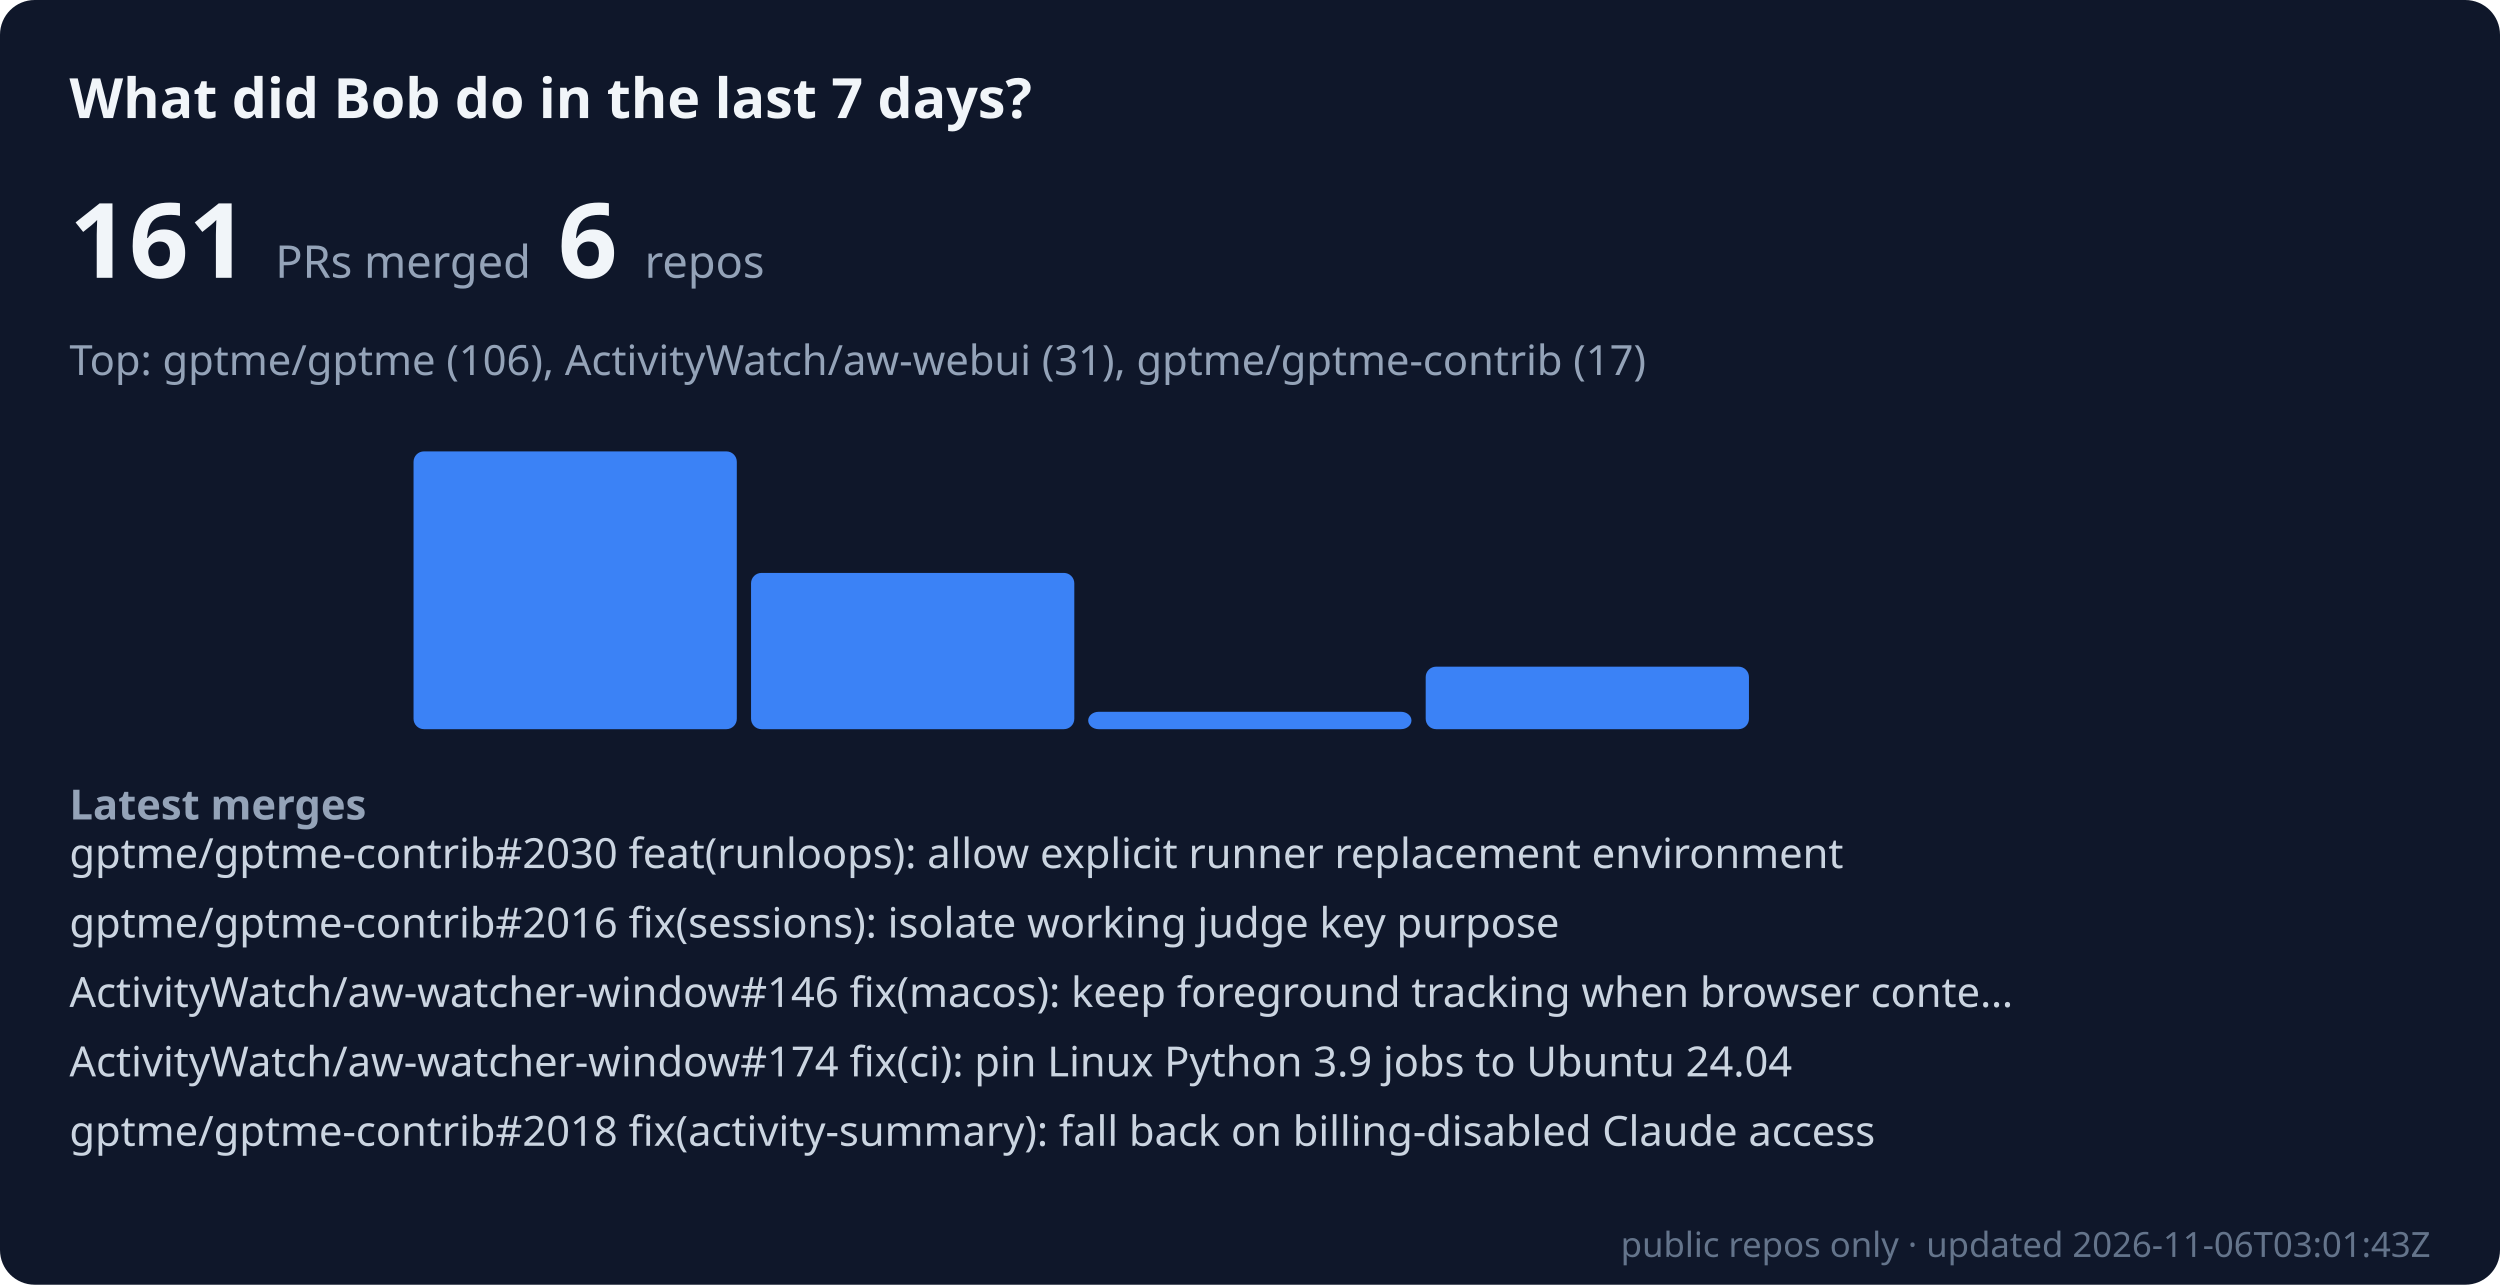
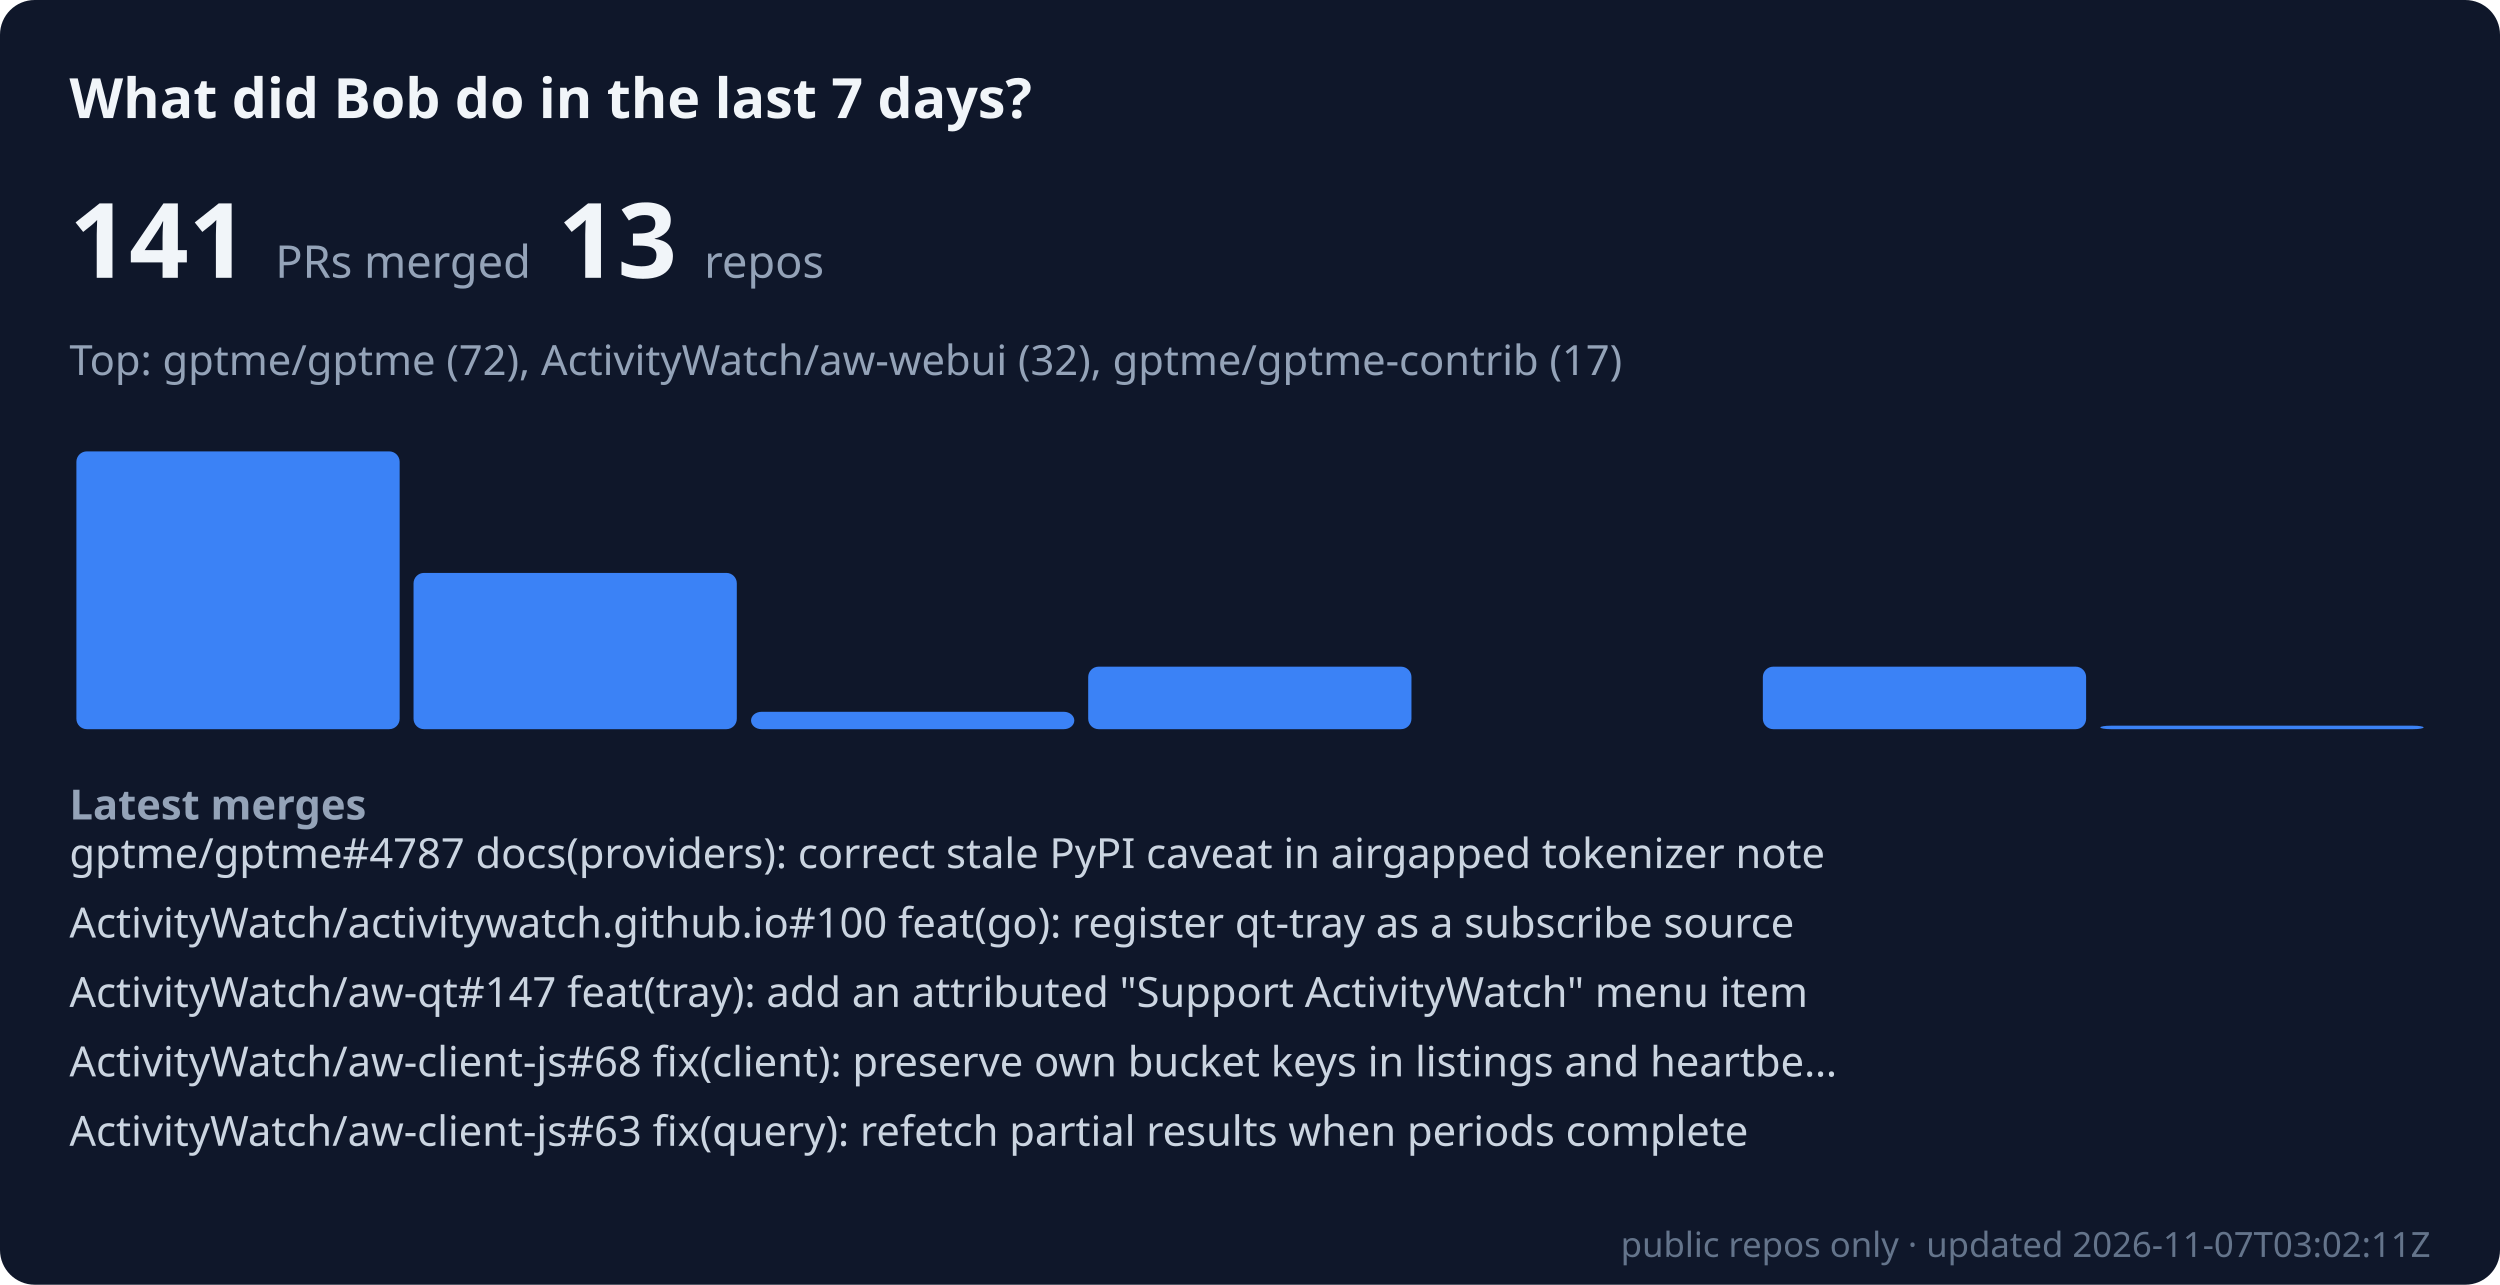
- <svg xmlns="http://www.w3.org/2000/svg" viewBox="0 0 720 370" width="100%" role="img" aria-label="Bob merged 161 public PRs across 6 repos in the last 7 days" font-family="system-ui, sans-serif">
+ <svg xmlns="http://www.w3.org/2000/svg" viewBox="0 0 720 370" width="100%" role="img" aria-label="Bob merged 141 public PRs across 13 repos in the last 7 days" font-family="system-ui, sans-serif">
  <rect width="720" height="370" rx="10" fill="#0f172a" />
  <text x="20" y="34" font-size="16" font-weight="600" fill="#f1f5f9">What did Bob do in the last 7 days?</text>
-   <text x="20" y="80" font-size="30" font-weight="700" fill="#f1f5f9">161 <tspan font-size="13" font-weight="400" fill="#94a3b8">PRs merged</tspan>  6 <tspan font-size="13" font-weight="400" fill="#94a3b8">repos</tspan>
+   <text x="20" y="80" font-size="30" font-weight="700" fill="#f1f5f9">141 <tspan font-size="13" font-weight="400" fill="#94a3b8">PRs merged</tspan>  13 <tspan font-size="13" font-weight="400" fill="#94a3b8">repos</tspan>
  </text>
-   <text x="20" y="108" font-size="12" fill="#94a3b8">Top: gptme/gptme (106), ActivityWatch/aw-webui (31), gptme/gptme-contrib (17)</text>
-   <rect x="22.0" y="210" width="93.1" height="0" rx="3" fill="#3b82f6" />
-   <rect x="119.1" y="130" width="93.1" height="80" rx="3" fill="#3b82f6" />
-   <rect x="216.3" y="165" width="93.1" height="45" rx="3" fill="#3b82f6" />
-   <rect x="313.4" y="205" width="93.1" height="5" rx="3" fill="#3b82f6" />
-   <rect x="410.6" y="192" width="93.1" height="18" rx="3" fill="#3b82f6" />
-   <rect x="507.7" y="210" width="93.1" height="0" rx="3" fill="#3b82f6" />
-   <rect x="604.9" y="210" width="93.1" height="0" rx="3" fill="#3b82f6" />
+   <text x="20" y="108" font-size="12" fill="#94a3b8">Top: gptme/gptme (72), ActivityWatch/aw-webui (32), gptme/gptme-contrib (17)</text>
+   <rect x="22.0" y="130" width="93.1" height="80" rx="3" fill="#3b82f6" />
+   <rect x="119.1" y="165" width="93.1" height="45" rx="3" fill="#3b82f6" />
+   <rect x="216.3" y="205" width="93.1" height="5" rx="3" fill="#3b82f6" />
+   <rect x="313.4" y="192" width="93.1" height="18" rx="3" fill="#3b82f6" />
+   <rect x="410.6" y="210" width="93.1" height="0" rx="3" fill="#3b82f6" />
+   <rect x="507.7" y="192" width="93.1" height="18" rx="3" fill="#3b82f6" />
+   <rect x="604.9" y="209" width="93.1" height="1" rx="3" fill="#3b82f6" />
  <text x="20" y="236" font-size="12" font-weight="600" fill="#94a3b8">Latest merges</text>
-   <text x="20" y="250" font-size="12" fill="#cbd5e1">gptme/gptme-contrib#2030 feat(runloops): allow explicit runner replacement environment</text>
-   <text x="20" y="270" font-size="12" fill="#cbd5e1">gptme/gptme-contrib#2016 fix(sessions): isolate working judge key purpose</text>
-   <text x="20" y="290" font-size="12" fill="#cbd5e1">ActivityWatch/aw-watcher-window#146 fix(macos): keep foreground tracking when browser conte…</text>
-   <text x="20" y="310" font-size="12" fill="#cbd5e1">ActivityWatch/aw-watcher-window#174 fix(ci): pin Linux Python 3.9 jobs to Ubuntu 24.04</text>
-   <text x="20" y="330" font-size="12" fill="#cbd5e1">gptme/gptme-contrib#2018 fix(activity-summary): fall back on billing-disabled Claude access</text>
-   <text x="700" y="362" font-size="10" text-anchor="end" fill="#64748b">public repos only · updated 2026-11-06T03:01:43Z</text>
+   <text x="20" y="250" font-size="12" fill="#cbd5e1">gptme/gptme#4787 docs(providers): correct stale PyPI caveat in airgapped tokenizer note</text>
+   <text x="20" y="270" font-size="12" fill="#cbd5e1">ActivityWatch/activitywatch.github.io#100 feat(go): register qt-tray as a subscribe source</text>
+   <text x="20" y="290" font-size="12" fill="#cbd5e1">ActivityWatch/aw-qt#147 feat(tray): add an attributed "Support ActivityWatch" menu item</text>
+   <text x="20" y="310" font-size="12" fill="#cbd5e1">ActivityWatch/aw-client-js#68 fix(client): preserve own bucket keys in listings and heartbe…</text>
+   <text x="20" y="330" font-size="12" fill="#cbd5e1">ActivityWatch/aw-client-js#63 fix(query): refetch partial results when periods complete</text>
+   <text x="700" y="362" font-size="10" text-anchor="end" fill="#64748b">public repos only · updated 2026-11-07T03:02:11Z</text>
</svg>
